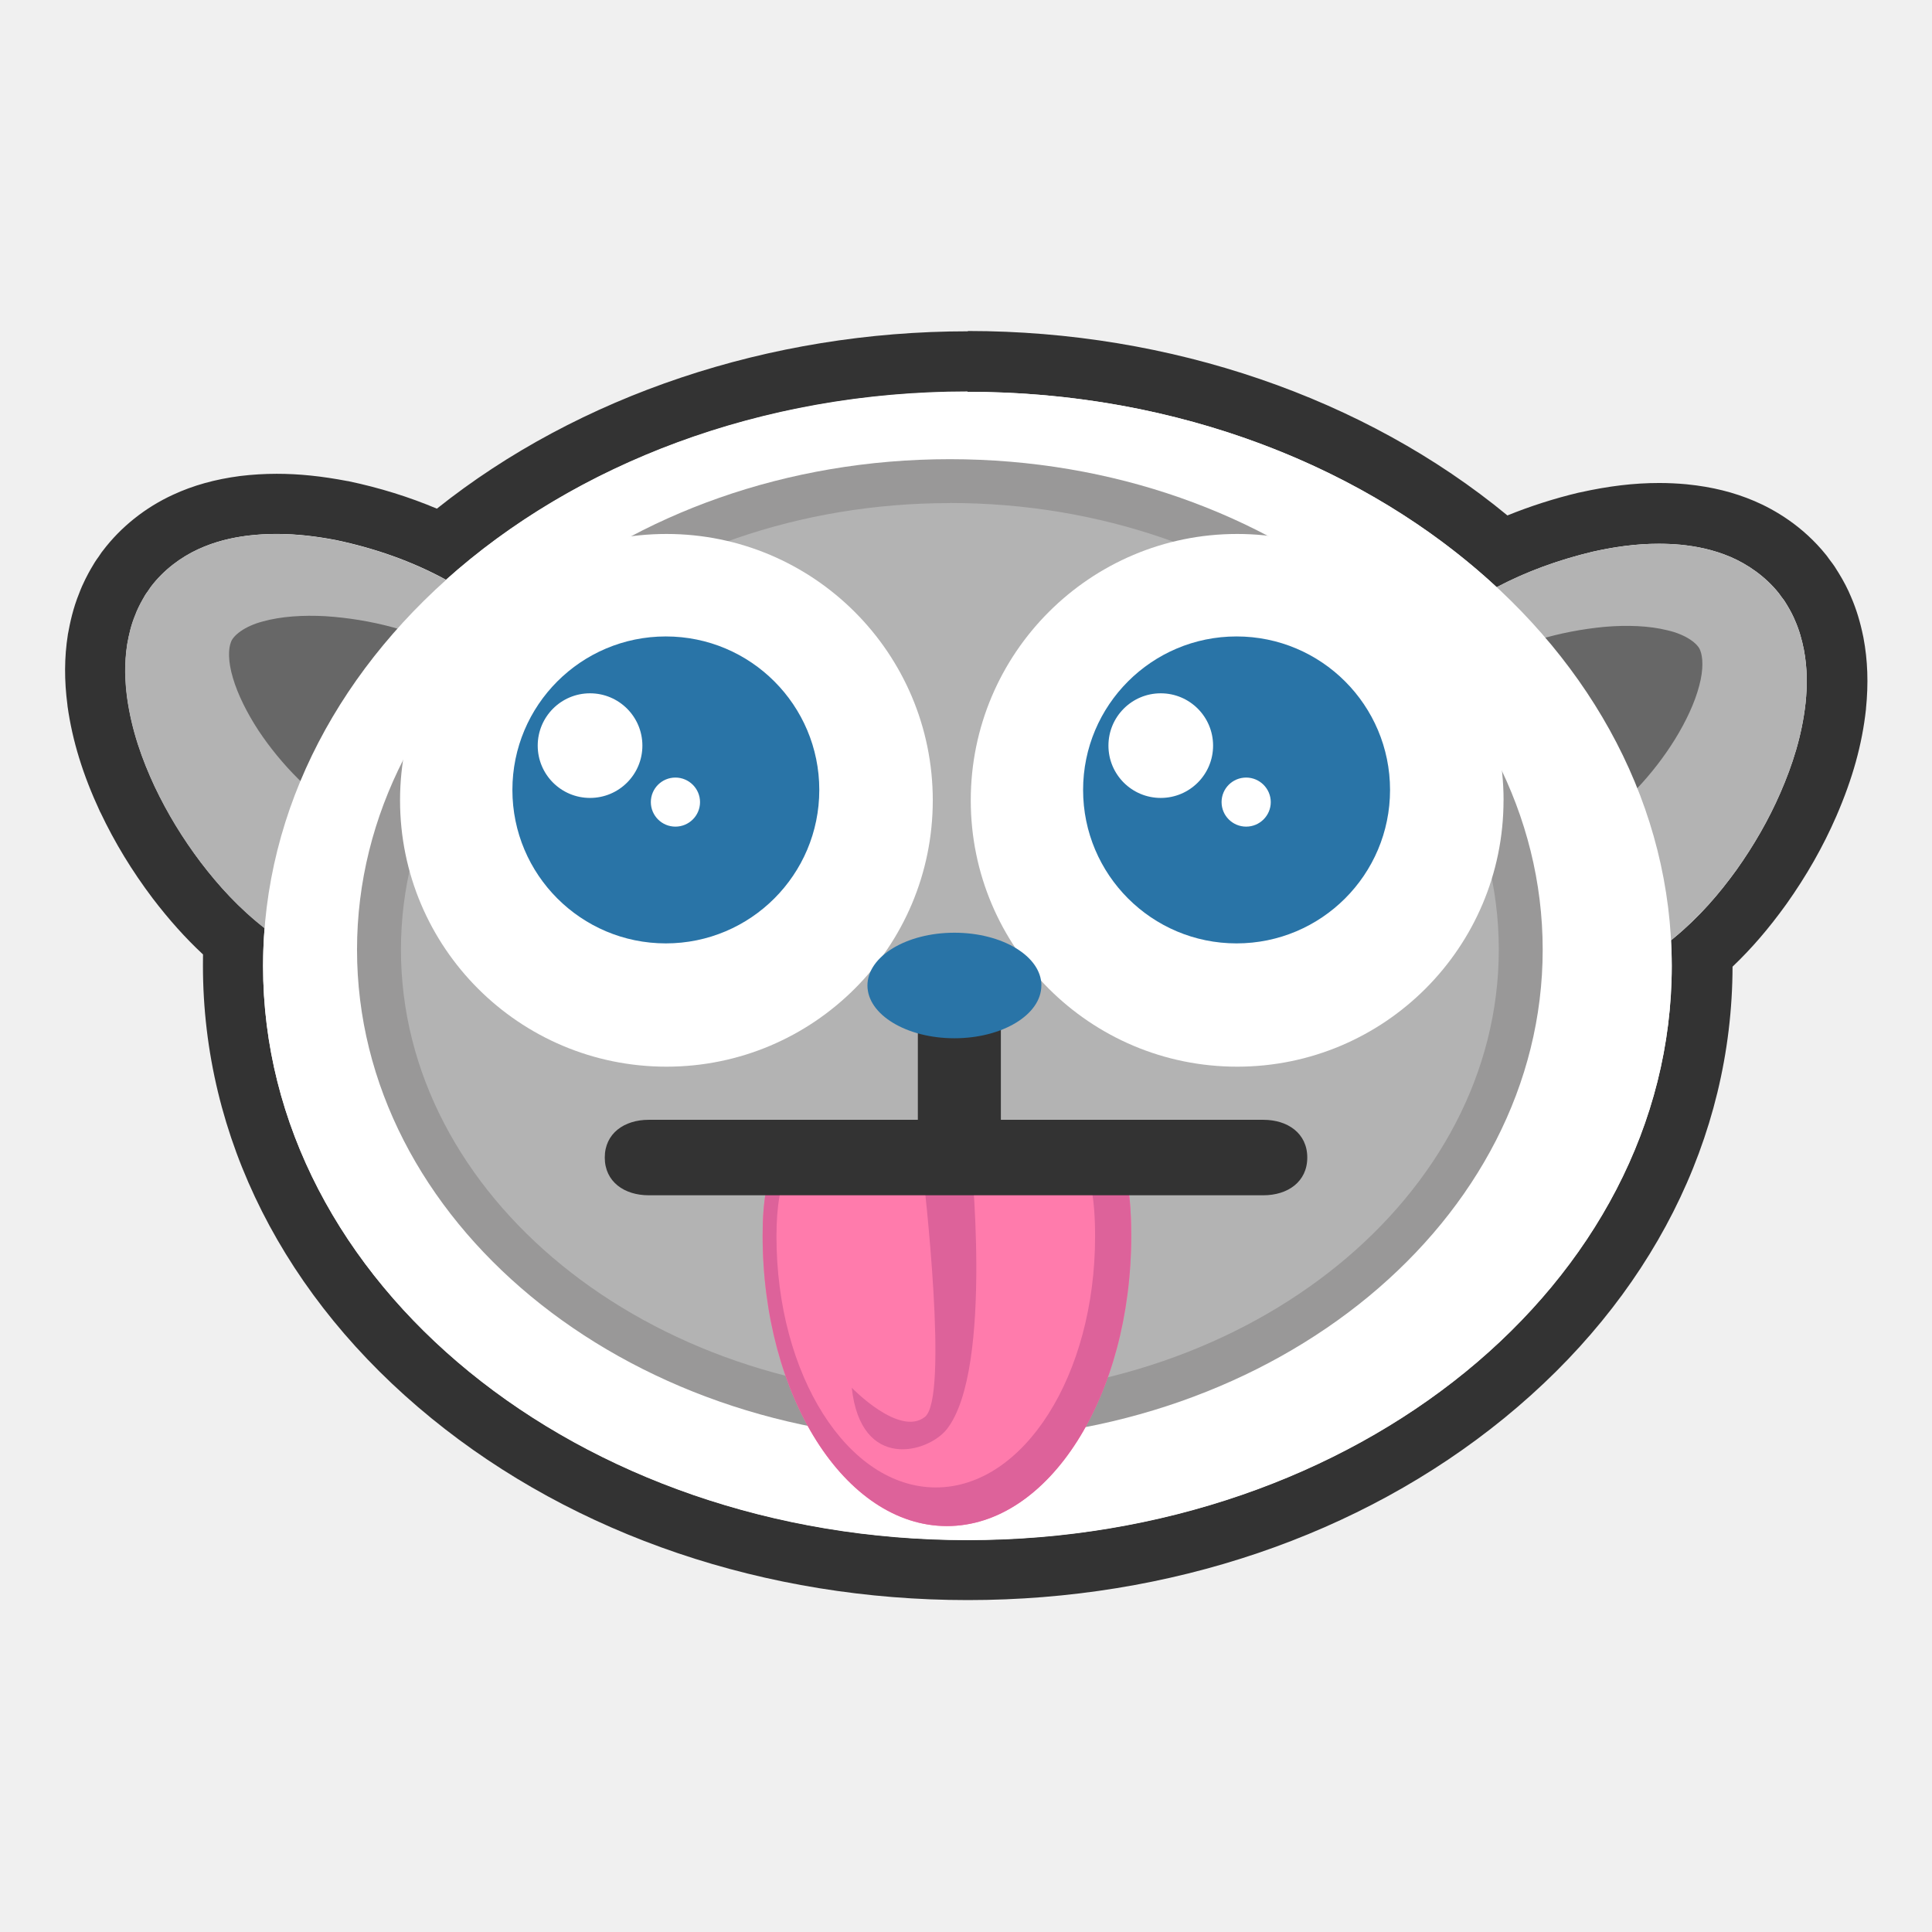
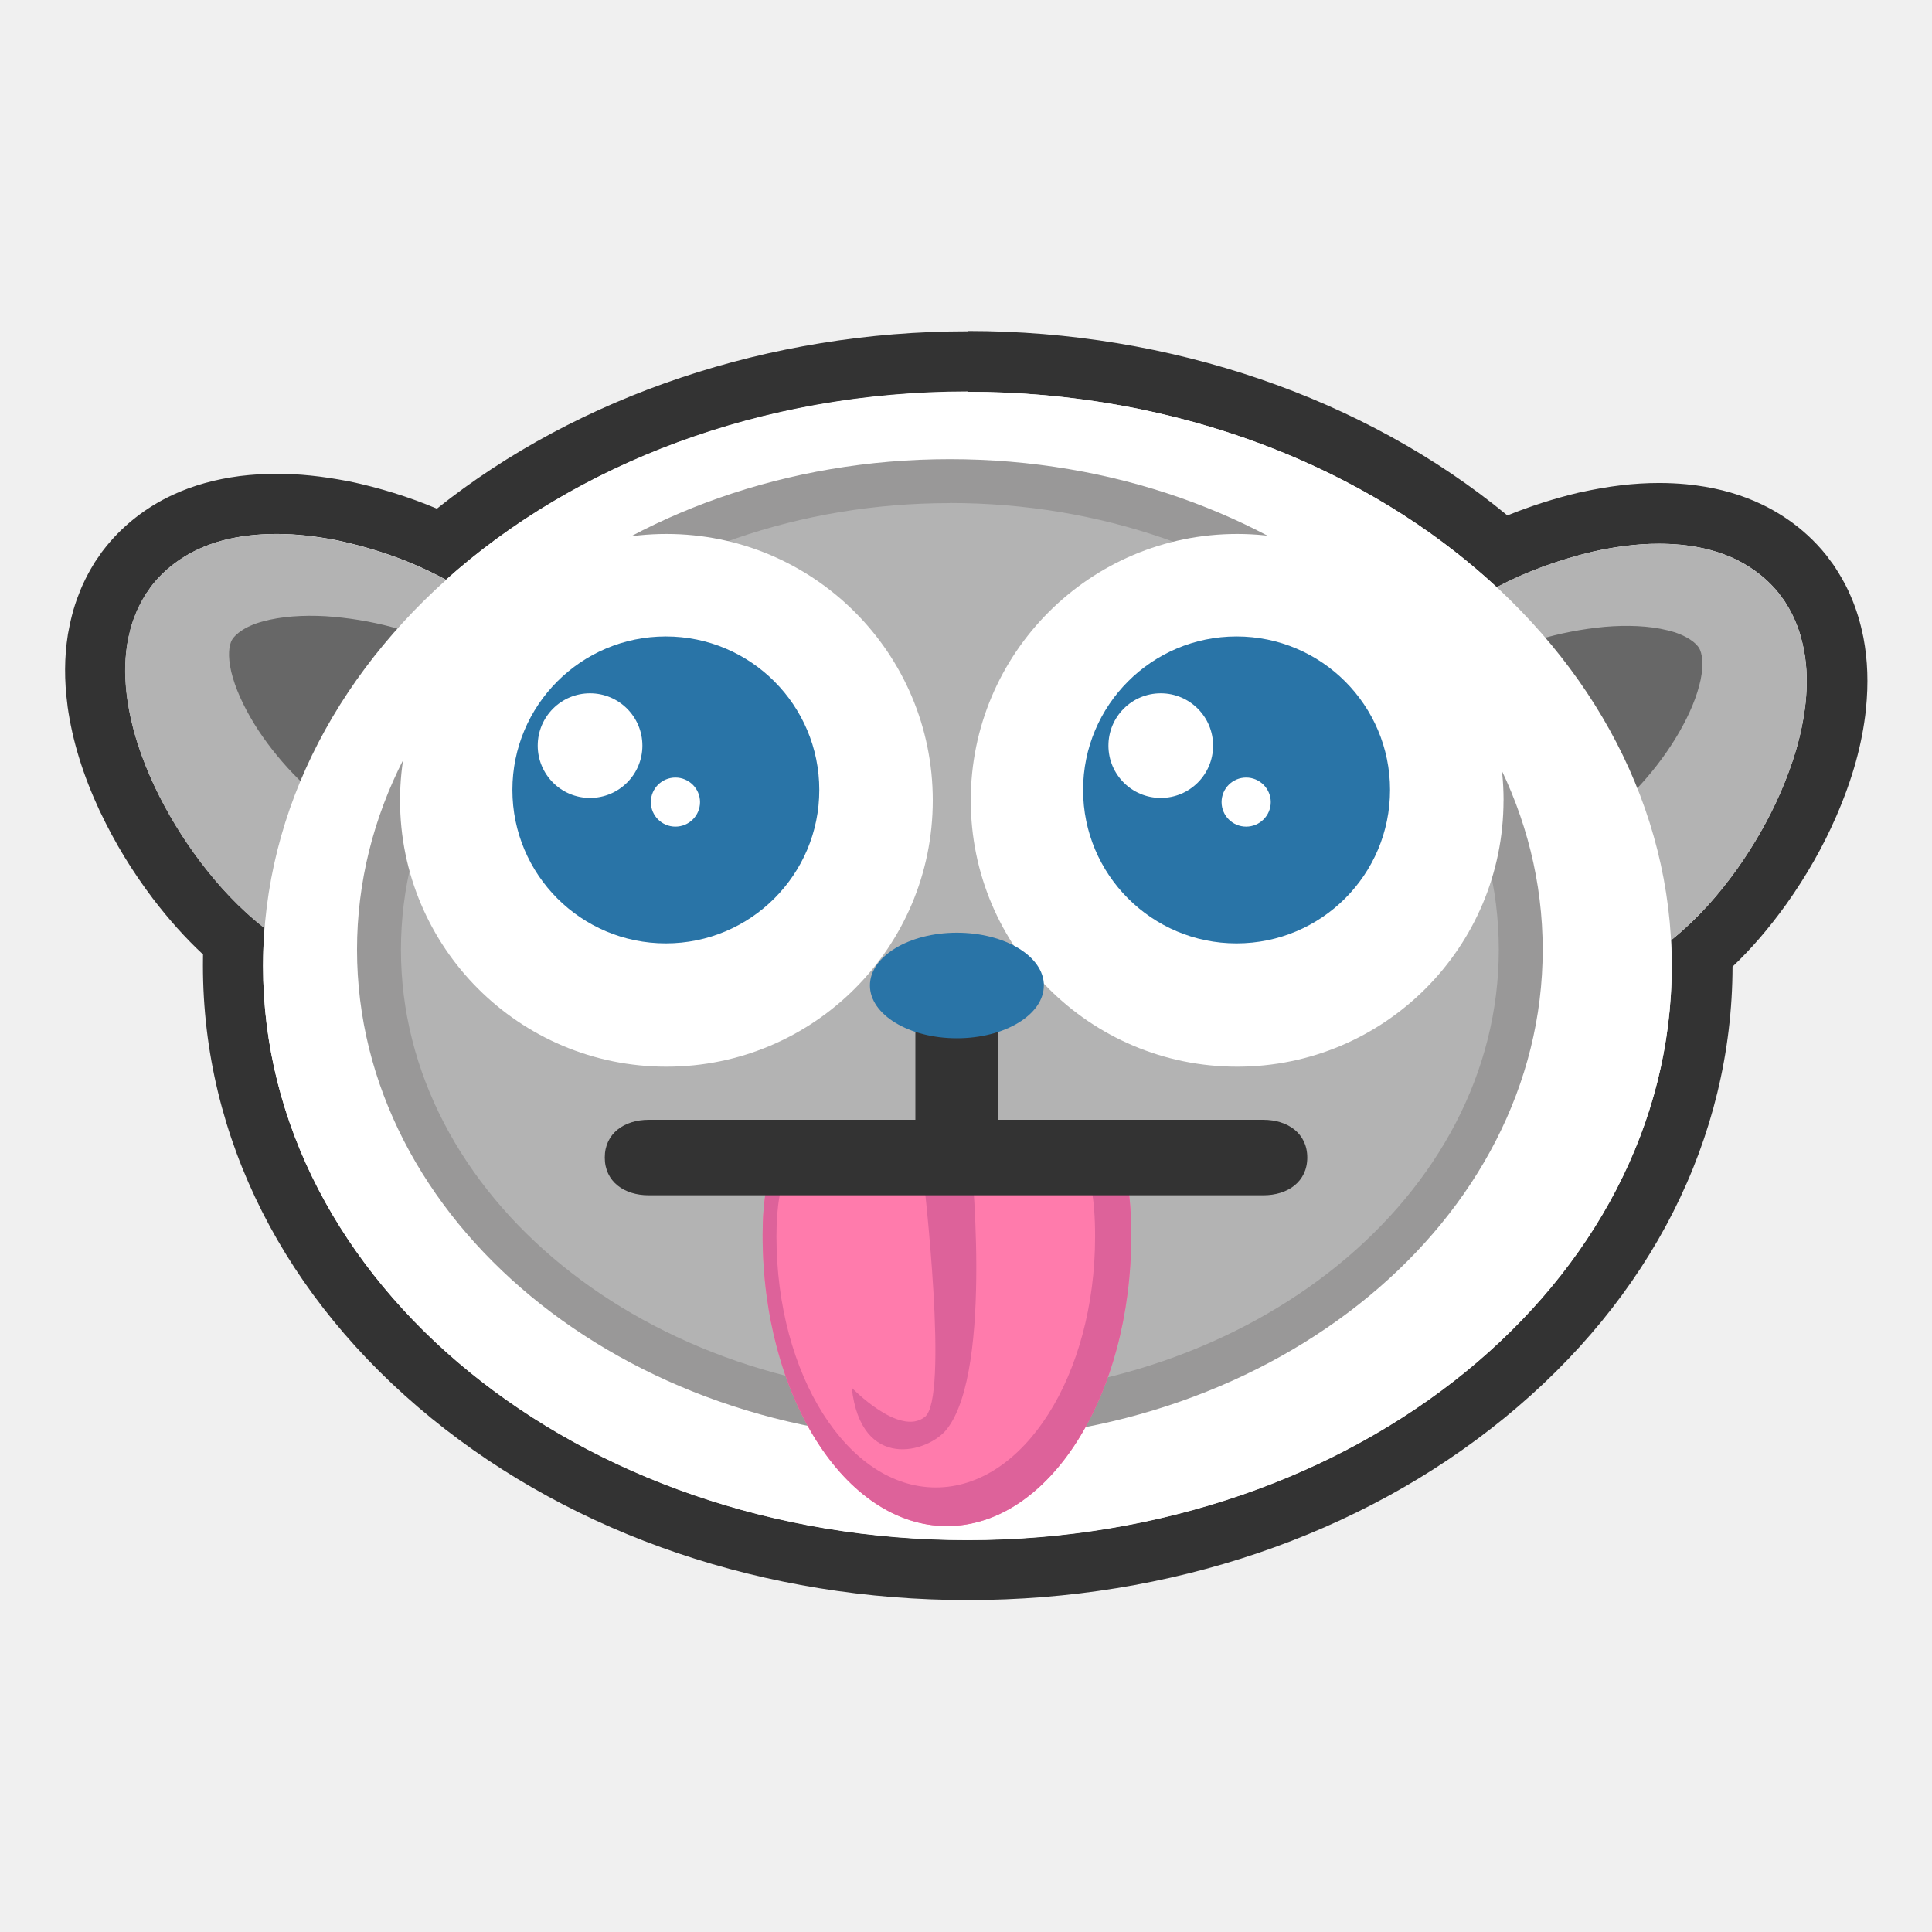
- <svg xmlns="http://www.w3.org/2000/svg" width="256" height="256" viewBox="0 0 256 256">
-   <path fill="#fff" d="M128.195 208.08c-53.672 0-97.338-35.925-97.338-80.083 0-1.04.027-2.11.082-3.203-2.67-2.29-5.09-4.902-7.53-8.09-2.61-3.455-4.74-6.964-6.54-10.746-2.15-4.608-3.42-8.718-4.01-12.96-.39-2.97-.38-5.66.03-8.255.23-1.32.58-2.956 1.28-4.68.29-.784.75-1.754 1.29-2.68.35-.624.51-.87.76-1.202.07-.09.16-.22.37-.54l.08-.12.09-.12c2.52-3.32 5.62-5.2 7.78-6.2 2.35-1.08 4.79-1.75 7.69-2.13 1.46-.17 2.92-.26 4.38-.26 2.7 0 5.43.28 8.6.89 4.77 1 9.2 2.48 13.24 4.4 18.26-15.39 43.49-24.17 69.71-24.17 26.81 0 52.44 9.12 70.79 25.11 3.43-1.58 7.16-2.86 11.1-3.8 3.59-.8 6.66-1.16 9.71-1.16 1.09 0 2.19.05 3.27.15 2.92.3 5.45.93 7.79 1.92 2.21.95 5.37 2.75 7.96 5.99l.09.11.08.12c.23.33.33.46.4.56.26.33.42.56.81 1.2.53.88 1.03 1.84 1.35 2.63.59 1.36 1.04 2.82 1.39 4.57.5 2.62.59 5.31.29 8.28-.47 4.29-1.63 8.44-3.64 13.08-1.65 3.79-3.69 7.37-6.22 10.93-2.54 3.54-5.07 6.38-7.88 8.86.01.54.02 1.06.02 1.58-.01 44.16-43.66 80.09-97.33 80.09zm83.778-120.877c2.246 3.12 4.23 6.357 5.937 9.694.23-.344.452-.69.666-1.036 1.297-2.09 2.26-4.2 2.71-5.93.24-.87.3-1.52.3-1.91-.307-.17-.81-.39-1.51-.55-1.298-.32-2.833-.48-4.515-.48-.82 0-1.68.04-2.56.12-.34.03-.68.07-1.02.11zm-177.624-.39c.01.39.09 1.023.34 1.87.51 1.74 1.53 3.828 2.89 5.9.37.57.77 1.137 1.2 1.698 1.88-3.59 4.08-7.06 6.59-10.39-.83-.1-1.67-.18-2.51-.24-.55-.03-1.14-.05-1.73-.05-2.01 0-3.82.21-5.23.6-.75.19-1.27.44-1.57.62z" />
-   <path fill="#333" d="M128.195 51.917c27.95 0 53.025 10.02 70.128 25.89 3.98-2.1 8.25-3.634 12.692-4.698 2.794-.63 5.69-1.06 8.782-1.06.95 0 1.917.04 2.905.13 2.1.21 4.316.65 6.588 1.61 2.256.97 4.604 2.56 6.408 4.81.713 1.02.5.59 1.068 1.53.455.74.855 1.52 1.088 2.1.563 1.27.906 2.55 1.164 3.82.48 2.52.455 4.87.23 7.08-.484 4.4-1.754 8.26-3.326 11.89-1.576 3.62-3.523 6.99-5.805 10.21-2.313 3.2-4.912 6.25-8.35 9.08l-.28.23c-.022.02-.047.03-.07.05.06 1.12.097 2.24.097 3.38 0 42.02-41.78 76.08-93.32 76.08-51.55 0-93.338-34.06-93.338-76.09 0-1.68.074-3.34.205-4.99-3.44-2.7-6.1-5.63-8.46-8.73-2.37-3.15-4.4-6.46-6.1-10.03-1.67-3.59-3.04-7.41-3.65-11.8-.28-2.2-.37-4.55.02-7.08.23-1.28.53-2.57 1.07-3.86.21-.58.6-1.38 1.03-2.14.53-.95.34-.52 1.02-1.56 1.74-2.3 4.04-3.96 6.27-4.99 2.25-1.04 4.44-1.53 6.53-1.8 1.32-.16 2.61-.23 3.86-.23 2.74 0 5.34.33 7.86.81 5.13 1.08 10.05 2.79 14.58 5.26 17.08-15.32 41.72-24.95 69.12-24.95m-88.39 51.57c3.05-7.29 7.41-14.08 12.85-20.18-3.12-.9-6.36-1.45-9.52-1.66-.67-.04-1.33-.06-1.99-.06-2.25 0-4.43.23-6.3.75-2.47.64-4 1.91-4.26 2.78-.31.83-.4 2.46.28 4.72.65 2.2 1.87 4.64 3.37 6.93 1.58 2.38 3.51 4.71 5.58 6.72m177.15.99c1.88-1.99 3.61-4.23 5.02-6.51 1.45-2.34 2.6-4.81 3.18-7.03.62-2.28.48-3.91.14-4.72-.28-.87-1.84-2.09-4.33-2.66-1.62-.4-3.47-.58-5.4-.58-.96 0-1.93.04-2.91.13-2.61.25-5.25.73-7.84 1.44 5.18 6.05 9.3 12.75 12.15 19.91M128.22 43.9c-26.23 0-51.54 8.51-70.33 23.5-3.67-1.55-7.59-2.77-11.723-3.64l-.076-.01-.07-.01c-3.42-.652-6.4-.96-9.35-.96-1.62 0-3.24.1-4.82.29l-.04.005-.03.004c-3.27.43-6.16 1.23-8.84 2.47-3.7 1.7-6.92 4.27-9.31 7.42l-.18.23-.16.24c-.13.2-.18.28-.23.34-.38.51-.62.9-1.04 1.63-.37.65-1.04 1.89-1.52 3.18-.83 2.04-1.22 3.92-1.48 5.34l-.02.09-.01.08c-.47 2.98-.49 6.04-.05 9.36v.06c.65 4.65 2.03 9.12 4.33 14.07l.01.02.02.02c1.91 4.03 4.18 7.76 6.94 11.42 2.18 2.85 4.35 5.27 6.66 7.42-.01.5-.01.99-.01 1.47 0 22.77 10.76 44.08 30.29 60 19.05 15.53 44.29 24.08 71.06 24.08s52-8.56 71.05-24.09c19.48-15.88 30.23-37.13 30.28-59.84 2.5-2.38 4.8-5.05 7.09-8.23l.01-.02.02-.02c2.69-3.79 4.86-7.6 6.62-11.64 2.18-5.03 3.43-9.54 3.94-14.21v-.06c.34-3.36.23-6.43-.33-9.39l-.01-.05-.01-.05c-.41-2.02-.93-3.72-1.63-5.33-.4-.98-.98-2.1-1.64-3.17-.42-.7-.67-1.07-1.05-1.56-.05-.06-.12-.15-.27-.36l-.16-.23-.17-.22c-3.11-3.88-6.88-6.03-9.49-7.15-2.74-1.17-5.65-1.89-8.93-2.22h-.04l-.04-.01c-1.19-.11-2.41-.17-3.62-.17-3.35 0-6.69.4-10.52 1.25l-.06.01-.06.01c-3.31.79-6.48 1.81-9.48 3.03-18.91-15.59-44.63-24.44-71.47-24.44z" />
-   <path fill="#676767" d="M62.518 83.466s-31.135-10.86-37.236-2c-6.092 8.856 7.293 30.078 17.736 37.27 0-.002-6.102-22.843 19.5-35.27z" />
-   <path fill="#B3B3B3" d="M60.49 86.543c-5.23-2.97-11.42-4.5-17.355-4.893-2.95-.164-5.88.02-8.29.69-2.474.64-3.997 1.908-4.257 2.78-.318.82-.404 2.457.275 4.715.648 2.2 1.87 4.637 3.367 6.932 3.008 4.55 7.348 8.946 11.41 11.2 4.467 2.48 6.066 8.105 3.588 12.565-2.484 4.46-8.11 6.064-12.564 3.584-.404-.225-.78-.47-1.135-.743l-.33-.254c-3.52-2.73-6.21-5.71-8.61-8.85-2.38-3.15-4.41-6.46-6.1-10.04-1.67-3.59-3.05-7.41-3.66-11.8-.29-2.2-.38-4.55.02-7.08.23-1.28.52-2.57 1.06-3.86.21-.59.59-1.39 1.03-2.14.53-.95.34-.52 1.02-1.57 1.74-2.3 4.03-3.96 6.27-4.99 2.24-1.03 4.44-1.53 6.53-1.8 4.19-.51 8.03-.12 11.71.58 7.27 1.53 14.13 4.3 20.06 8.78 1.62 1.23 1.94 3.55.71 5.18-1.14 1.5-3.19 1.88-4.78.98z" />
-   <path fill="#676767" d="M193.332 85.473c-11.566-5.203 30.813-11.742 37.162-3.058 6.348 8.68-3.924 27.013-14.154 34.495 0 0 2.943-19.746-23.008-31.437z" />
-   <path fill="#B3B3B3" d="M191.21 82.455c5.792-4.65 12.573-7.613 19.806-9.345 3.652-.813 7.482-1.307 11.688-.927 2.1.214 4.316.65 6.588 1.614 2.256.97 4.604 2.56 6.408 4.81.713 1.026.5.597 1.068 1.536.455.744.855 1.524 1.088 2.106.563 1.27.906 2.55 1.164 3.82.48 2.51.455 4.87.23 7.07-.484 4.4-1.754 8.26-3.326 11.89-1.576 3.62-3.523 6.99-5.805 10.2-2.32 3.21-4.92 6.25-8.35 9.08l-.28.23c-3.94 3.24-9.76 2.67-13.01-1.27-3.24-3.94-2.67-9.77 1.27-13 .36-.3.77-.58 1.15-.82 4-2.37 8.21-6.89 11.07-11.53 1.44-2.34 2.6-4.81 3.18-7.03.62-2.27.47-3.9.14-4.71-.29-.87-1.85-2.09-4.34-2.66-2.43-.61-5.37-.71-8.31-.46-5.92.56-12.06 2.27-17.21 5.39-1.75 1.06-4.02.5-5.08-1.24-.97-1.61-.58-3.66.84-4.8z" />
-   <path fill="#fff" d="M221.516 127.997c0 42.022-41.78 76.083-93.32 76.083-51.55 0-93.338-34.06-93.338-76.083 0-42.018 41.787-76.08 93.338-76.08 51.54 0 93.32 34.062 93.32 76.08z" />
-   <path fill="#B3B3B3" d="M201.506 125.84c0 34.276-33.867 62.074-75.648 62.074-41.768 0-75.637-27.798-75.637-62.075 0-34.29 33.87-62.09 75.64-62.09 41.78 0 75.65 27.8 75.65 62.08z" />
-   <path fill="#999898" d="M125.857 190.82c-43.31 0-78.55-29.152-78.55-64.98 0-35.838 35.24-64.996 78.55-64.996 43.32 0 78.557 29.158 78.557 64.995 0 35.82-35.236 64.98-78.557 64.98zm0-124.158c-40.105 0-72.73 26.546-72.73 59.177 0 32.62 32.625 59.16 72.73 59.16 40.11 0 72.74-26.54 72.74-59.17s-32.627-59.18-72.74-59.18z" />
-   <path fill="#fff" d="M123.598 106.047c0 19.492-15.797 35.293-35.293 35.293-19.502 0-35.297-15.8-35.297-35.293 0-19.49 15.795-35.295 35.297-35.295 19.496 0 35.293 15.804 35.293 35.295z" />
-   <path fill="#2974A7" d="M108.56 104.672c0 11.225-9.1 20.332-20.335 20.332-11.232 0-20.33-9.107-20.33-20.332 0-11.232 9.098-20.34 20.33-20.34 11.236 0 20.336 9.107 20.336 20.34z" />
-   <path fill="#fff" d="M85.12 98.8c0 3.827-3.105 6.93-6.94 6.93-3.83 0-6.93-3.103-6.93-6.93 0-3.827 3.1-6.933 6.93-6.933 3.836 0 6.94 3.106 6.94 6.932zm7.638 7.48c0 1.8-1.467 3.253-3.262 3.253-1.797 0-3.256-1.453-3.256-3.252 0-1.8 1.46-3.25 3.256-3.25 1.795 0 3.262 1.46 3.262 3.26zm106.467-.233c0 19.492-15.803 35.293-35.3 35.293-19.5 0-35.294-15.8-35.294-35.293 0-19.49 15.8-35.295 35.3-35.295 19.5 0 35.3 15.804 35.3 35.295z" />
-   <path fill="#2974A7" d="M184.188 104.672c0 11.225-9.102 20.332-20.342 20.332-11.23 0-20.33-9.107-20.33-20.332 0-11.232 9.102-20.34 20.33-20.34 11.24 0 20.342 9.107 20.342 20.34z" />
-   <path fill="#fff" d="M160.74 98.8c0 3.827-3.102 6.93-6.936 6.93-3.83 0-6.93-3.103-6.93-6.93 0-3.827 3.1-6.933 6.93-6.933 3.835 0 6.936 3.106 6.936 6.932zm7.643 7.48c0 1.8-1.47 3.253-3.26 3.253-1.797 0-3.258-1.453-3.258-3.252 0-1.8 1.46-3.25 3.258-3.25 1.79 0 3.26 1.46 3.26 3.26z" />
-   <path fill="#333" d="M127.12 170.535c-3.212 0-5.5-2.602-5.5-5.816v-34.91c0-3.22 2.288-5.82 5.5-5.82 3.216 0 5.5 2.6 5.5 5.81v34.9c0 3.21-2.284 5.81-5.5 5.81z" />
-   <path fill="#2974A7" d="M137.984 130.582c0 3.862-5.158 6.993-11.523 6.993-6.35 0-11.52-3.13-11.52-6.993 0-3.863 5.17-6.992 11.52-6.992 6.37 0 11.53 3.13 11.53 6.992z" />
-   <path fill="#FF7BAC" d="M149.895 163.724c0 21.26-10.93 38.49-24.422 38.49-13.49 0-24.42-17.23-24.42-38.49s12.465-9.622 25.955-9.622c13.494 0 22.887-11.637 22.887 9.622z" />
-   <path fill="#DD629A" d="M138.205 152.07c4.316-.367 6.9 1.47 6.9 11.76 0 18.373-9.44 33.264-21.102 33.264-11.672 0-21.117-14.89-21.117-33.263 0-16.73 8.85-11.13 19.242-9.99.424 3.59 3.598 31.41.424 33.91-3.39 2.67-9.69-3.87-9.69-3.87 1.216 11.15 10.155 8.62 12.61 5.48 6.262-8.02 3.094-36.96 3.094-36.96h-.12c3.606 0 6.9-.32 9.76-1.13-3.048.27-6.972 2.03-11.462 2.3-2.572-.14-4.662-.31-4.662-.31s.018.24.02.32c-11.456-1.91-21.05-8.53-21.05 10.12 0 21.26 10.93 38.51 24.42 38.51 13.492 0 24.422-17.21 24.422-38.46 0-14.67-4.472-13.66-11.69-11.64z" />
-   <path fill="#333" d="M167.393 158.38H85.95c-3.214 0-5.815-1.782-5.815-5 0-3.215 2.602-5 5.816-5h81.45c3.22 0 5.82 1.785 5.82 5 0 3.218-2.6 5-5.81 5z" />
+ <svg xmlns="http://www.w3.org/2000/svg" version="1.1" id="Layer_1" x="0px" y="0px" width="256px" height="256px" viewBox="0 0 256 256" enable-background="new 0 0 256 256" xml:space="preserve">
+   <path fill="#FFFFFF" d="M128.195,208.08c-53.672,0-97.338-35.925-97.338-80.083c0-1.04,0.027-2.11,0.082-3.203  c-2.67-2.29-5.09-4.902-7.53-8.09c-2.61-3.455-4.74-6.964-6.54-10.746c-2.15-4.608-3.42-8.718-4.01-12.96  c-0.39-2.97-0.38-5.66,0.03-8.255c0.23-1.32,0.58-2.956,1.28-4.68c0.29-0.784,0.75-1.754,1.29-2.68c0.35-0.624,0.51-0.87,0.76-1.202  c0.07-0.09,0.16-0.22,0.37-0.54l0.08-0.12l0.09-0.12c2.52-3.32,5.62-5.2,7.78-6.2c2.35-1.08,4.79-1.75,7.69-2.13  c1.46-0.17,2.92-0.26,4.38-0.26c2.7,0,5.43,0.28,8.6,0.89c4.77,1,9.2,2.48,13.24,4.4c18.26-15.39,43.49-24.17,69.71-24.17  c26.81,0,52.44,9.12,70.79,25.11c3.43-1.58,7.16-2.86,11.1-3.8c3.59-0.8,6.66-1.16,9.71-1.16c1.091,0,2.19,0.05,3.271,0.15  c2.92,0.3,5.449,0.93,7.789,1.92c2.211,0.95,5.371,2.75,7.961,5.99l0.09,0.11l0.08,0.12c0.23,0.33,0.33,0.46,0.4,0.56  c0.26,0.33,0.42,0.56,0.81,1.2c0.53,0.88,1.03,1.84,1.35,2.63c0.591,1.36,1.04,2.82,1.39,4.57c0.5,2.62,0.591,5.31,0.291,8.28  c-0.471,4.29-1.631,8.44-3.641,13.08c-1.65,3.79-3.689,7.37-6.22,10.93c-2.54,3.54-5.07,6.38-7.88,8.86  c0.01,0.54,0.02,1.06,0.02,1.58c-0.01,44.16-43.66,80.089-97.33,80.089L128.195,208.08z M211.973,87.203  c2.246,3.12,4.23,6.357,5.938,9.694c0.23-0.344,0.451-0.69,0.666-1.036c1.297-2.09,2.26-4.2,2.71-5.93c0.239-0.87,0.3-1.52,0.3-1.91  c-0.307-0.17-0.811-0.39-1.51-0.55c-1.299-0.32-2.833-0.48-4.516-0.48c-0.819,0-1.68,0.04-2.56,0.12  c-0.34,0.03-0.68,0.07-1.021,0.11L211.973,87.203z M34.349,86.813c0.01,0.39,0.09,1.023,0.34,1.87c0.51,1.74,1.53,3.828,2.89,5.9  c0.37,0.57,0.77,1.137,1.2,1.698c1.88-3.59,4.08-7.06,6.59-10.39c-0.83-0.1-1.67-0.18-2.51-0.24c-0.55-0.03-1.14-0.05-1.73-0.05  c-2.01,0-3.82,0.21-5.23,0.6c-0.75,0.19-1.27,0.44-1.57,0.62L34.349,86.813z" />
+   <path fill="#333333" d="M128.195,51.917c27.95,0,53.025,10.02,70.128,25.89c3.979-2.1,8.25-3.634,12.692-4.698  c2.793-0.63,5.689-1.06,8.781-1.06c0.95,0,1.917,0.04,2.905,0.13c2.1,0.21,4.315,0.65,6.588,1.61c2.256,0.97,4.604,2.56,6.408,4.81  c0.713,1.02,0.5,0.59,1.067,1.53c0.455,0.74,0.855,1.52,1.088,2.1c0.563,1.27,0.906,2.55,1.164,3.82c0.48,2.52,0.455,4.87,0.23,7.08  c-0.484,4.4-1.754,8.26-3.326,11.89c-1.576,3.62-3.523,6.99-5.805,10.21c-2.313,3.2-4.912,6.25-8.35,9.08l-0.281,0.23  c-0.021,0.02-0.047,0.03-0.069,0.05c0.06,1.12,0.097,2.24,0.097,3.38c0,42.021-41.779,76.08-93.32,76.08  c-51.55,0-93.338-34.06-93.338-76.09c0-1.68,0.074-3.34,0.205-4.99c-3.44-2.7-6.1-5.63-8.46-8.729c-2.37-3.15-4.4-6.46-6.1-10.03  c-1.67-3.59-3.04-7.41-3.65-11.8c-0.28-2.2-0.37-4.55,0.02-7.08c0.23-1.28,0.53-2.57,1.07-3.86c0.21-0.58,0.6-1.38,1.03-2.14  c0.53-0.95,0.34-0.52,1.021-1.56c1.74-2.3,4.04-3.96,6.27-4.99c2.25-1.04,4.44-1.53,6.53-1.8c1.32-0.16,2.61-0.23,3.86-0.23  c2.74,0,5.34,0.33,7.86,0.81c5.13,1.08,10.05,2.79,14.58,5.26c17.08-15.32,41.72-24.95,69.12-24.95 M39.821,103.439  c3.05-7.29,7.41-14.08,12.85-20.18c-3.12-0.9-6.36-1.45-9.52-1.66c-0.67-0.04-1.33-0.06-1.99-0.06c-2.25,0-4.43,0.23-6.3,0.75  c-2.47,0.64-4,1.91-4.26,2.78c-0.31,0.83-0.4,2.46,0.28,4.72c0.65,2.2,1.87,4.64,3.37,6.93c1.58,2.38,3.51,4.71,5.58,6.72   M216.98,104.429c1.881-1.99,3.61-4.23,5.021-6.51c1.45-2.34,2.601-4.81,3.181-7.03c0.619-2.28,0.479-3.91,0.139-4.72  c-0.279-0.87-1.84-2.09-4.329-2.66c-1.62-0.4-3.47-0.58-5.4-0.58c-0.96,0-1.93,0.04-2.909,0.13c-2.611,0.25-5.25,0.73-7.841,1.44  c5.181,6.05,9.3,12.75,12.15,19.91 M128.22,43.9c-26.229,0-51.54,8.51-70.33,23.5c-3.67-1.55-7.59-2.77-11.723-3.64l-0.076-0.01  l-0.07-0.01c-3.42-0.652-6.4-0.96-9.35-0.96c-1.62,0-3.24,0.1-4.82,0.29l-0.04,0.005l-0.03,0.004c-3.271,0.43-6.16,1.23-8.84,2.47  c-3.7,1.7-6.92,4.27-9.31,7.42l-0.18,0.23l-0.16,0.24c-0.13,0.2-0.18,0.28-0.23,0.34c-0.38,0.51-0.62,0.9-1.04,1.63  c-0.37,0.65-1.04,1.89-1.52,3.18c-0.83,2.04-1.22,3.92-1.48,5.34l-0.02,0.09l-0.01,0.08c-0.47,2.98-0.49,6.04-0.05,9.36v0.06  c0.65,4.65,2.03,9.12,4.33,14.07l0.01,0.02l0.02,0.02c1.91,4.03,4.18,7.76,6.94,11.42c2.18,2.85,4.35,5.27,6.66,7.42  c-0.01,0.5-0.01,0.99-0.01,1.47c0,22.77,10.76,44.081,30.29,60c19.05,15.529,44.29,24.08,71.06,24.08c26.77,0,52-8.561,71.05-24.09  c19.48-15.881,30.23-37.131,30.279-59.841c2.5-2.38,4.801-5.05,7.091-8.23l0.01-0.02l0.021-0.02c2.689-3.79,4.859-7.6,6.619-11.64  c2.181-5.03,3.431-9.54,3.94-14.21v-0.06c0.34-3.36,0.229-6.43-0.33-9.39l-0.01-0.05l-0.011-0.05c-0.409-2.02-0.93-3.72-1.629-5.33  c-0.4-0.98-0.98-2.1-1.641-3.17c-0.42-0.7-0.67-1.07-1.05-1.56c-0.05-0.06-0.12-0.15-0.271-0.36l-0.16-0.23l-0.17-0.22  c-3.109-3.88-6.879-6.03-9.489-7.15c-2.74-1.17-5.65-1.89-8.931-2.22h-0.039l-0.041-0.01c-1.189-0.11-2.41-0.17-3.619-0.17  c-3.351,0-6.69,0.4-10.521,1.25l-0.06,0.01l-0.061,0.01c-3.31,0.79-6.479,1.81-9.479,3.03c-18.91-15.59-44.63-24.44-71.47-24.44  L128.22,43.9z" />
+   <path fill="#676767" d="M62.518,83.466c0,0-31.135-10.86-37.236-2c-6.092,8.856,7.293,30.078,17.736,37.27  C43.018,118.734,36.916,95.893,62.518,83.466z" />
+   <path fill="#B3B3B3" d="M60.49,86.543c-5.23-2.97-11.42-4.5-17.355-4.893c-2.95-0.164-5.88,0.02-8.29,0.69  c-2.474,0.64-3.997,1.908-4.257,2.78c-0.318,0.82-0.404,2.457,0.275,4.715c0.648,2.2,1.87,4.637,3.367,6.932  c3.008,4.55,7.348,8.946,11.41,11.2c4.467,2.48,6.066,8.105,3.588,12.565c-2.484,4.46-8.11,6.064-12.564,3.584  c-0.404-0.225-0.78-0.47-1.135-0.743l-0.33-0.254c-3.52-2.73-6.21-5.71-8.61-8.85c-2.38-3.15-4.41-6.46-6.1-10.04  c-1.67-3.59-3.05-7.41-3.66-11.8c-0.29-2.2-0.38-4.55,0.02-7.08c0.23-1.28,0.52-2.57,1.06-3.86c0.21-0.59,0.59-1.39,1.03-2.14  c0.53-0.95,0.34-0.52,1.02-1.57c1.74-2.3,4.03-3.96,6.27-4.99c2.24-1.03,4.44-1.53,6.53-1.8c4.19-0.51,8.03-0.12,11.71,0.58  c7.271,1.53,14.13,4.3,20.06,8.78c1.62,1.23,1.94,3.55,0.71,5.18c-1.14,1.5-3.19,1.88-4.78,0.98L60.49,86.543z" />
+   <path fill="#676767" d="M193.332,85.473c-11.566-5.203,30.813-11.742,37.162-3.058c6.348,8.68-3.924,27.013-14.154,34.495  C216.34,116.91,219.283,97.164,193.332,85.473z" />
+   <path fill="#B3B3B3" d="M191.21,82.455c5.792-4.65,12.573-7.613,19.806-9.345c3.652-0.813,7.482-1.307,11.688-0.927  c2.101,0.214,4.315,0.65,6.588,1.614c2.256,0.97,4.604,2.56,6.408,4.81c0.713,1.026,0.5,0.597,1.067,1.536  c0.455,0.744,0.855,1.524,1.088,2.106c0.563,1.27,0.906,2.55,1.164,3.82c0.48,2.51,0.455,4.87,0.23,7.07  c-0.484,4.4-1.754,8.26-3.326,11.89c-1.576,3.62-3.523,6.99-5.805,10.2c-2.32,3.21-4.92,6.25-8.35,9.08l-0.28,0.23  c-3.94,3.24-9.761,2.67-13.011-1.27c-3.239-3.94-2.67-9.77,1.271-13c0.36-0.3,0.771-0.58,1.149-0.82c4-2.37,8.211-6.89,11.07-11.53  c1.44-2.34,2.6-4.81,3.18-7.03c0.621-2.27,0.471-3.9,0.141-4.71c-0.29-0.87-1.85-2.09-4.34-2.66c-2.43-0.61-5.37-0.71-8.311-0.46  c-5.92,0.56-12.06,2.27-17.21,5.39c-1.75,1.06-4.02,0.5-5.079-1.24c-0.971-1.61-0.58-3.66,0.84-4.8L191.21,82.455z" />
+   <path fill="#FFFFFF" d="M221.516,127.997c0,42.022-41.779,76.083-93.319,76.083c-51.55,0-93.338-34.061-93.338-76.083  c0-42.018,41.787-76.08,93.338-76.08C179.736,51.917,221.516,85.979,221.516,127.997z" />
+   <path fill="#B3B3B3" d="M201.506,125.84c0,34.276-33.867,62.074-75.648,62.074c-41.768,0-75.637-27.798-75.637-62.075  c0-34.29,33.87-62.09,75.64-62.09c41.78,0,75.65,27.8,75.65,62.08L201.506,125.84z" />
+   <path fill="#999898" d="M125.857,190.82c-43.31,0-78.55-29.152-78.55-64.98c0-35.838,35.24-64.996,78.55-64.996  c43.32,0,78.557,29.158,78.557,64.995c0,35.82-35.236,64.979-78.557,64.979V190.82z M125.857,66.662  c-40.105,0-72.73,26.546-72.73,59.177c0,32.62,32.625,59.16,72.73,59.16c40.11,0,72.741-26.54,72.741-59.17  s-32.628-59.18-72.741-59.18V66.662z" />
+   <path fill="#FFFFFF" d="M123.598,106.047c0,19.492-15.797,35.293-35.293,35.293c-19.502,0-35.297-15.8-35.297-35.293  c0-19.49,15.795-35.295,35.297-35.295C107.801,70.752,123.598,86.556,123.598,106.047z" />
+   <path fill="#2974A7" d="M108.56,104.672c0,11.225-9.1,20.332-20.335,20.332c-11.232,0-20.33-9.107-20.33-20.332  c0-11.232,9.098-20.34,20.33-20.34C99.461,84.332,108.561,93.439,108.56,104.672L108.56,104.672z" />
+   <path fill="#FFFFFF" d="M85.12,98.8c0,3.827-3.105,6.93-6.94,6.93c-3.83,0-6.93-3.103-6.93-6.93c0-3.827,3.1-6.933,6.93-6.933  C82.016,91.867,85.12,94.973,85.12,98.8L85.12,98.8z M92.758,106.28c0,1.8-1.467,3.253-3.262,3.253  c-1.797,0-3.256-1.453-3.256-3.252c0-1.8,1.46-3.25,3.256-3.25c1.795,0,3.262,1.46,3.262,3.26V106.28z M199.225,106.047  c0,19.492-15.803,35.293-35.3,35.293c-19.5,0-35.294-15.8-35.294-35.293c0-19.49,15.801-35.295,35.301-35.295  s35.299,15.804,35.299,35.295H199.225z" />
+   <path fill="#2974A7" d="M184.188,104.672c0,11.225-9.102,20.332-20.342,20.332c-11.229,0-20.33-9.107-20.33-20.332  c0-11.232,9.103-20.34,20.33-20.34C175.086,84.332,184.188,93.439,184.188,104.672z" />
+   <path fill="#FFFFFF" d="M160.74,98.8c0,3.827-3.102,6.93-6.936,6.93c-3.83,0-6.931-3.103-6.931-6.93  c0-3.827,3.101-6.933,6.931-6.933C157.639,91.867,160.74,94.973,160.74,98.8L160.74,98.8z M168.383,106.28  c0,1.8-1.47,3.253-3.26,3.253c-1.797,0-3.258-1.453-3.258-3.252c0-1.8,1.46-3.25,3.258-3.25c1.79,0,3.26,1.46,3.26,3.26V106.28z" />
+   <path fill="#333333" d="M126.793,170.535c-3.212,0-5.5-2.602-5.5-5.816v-34.91c0-3.22,2.288-5.819,5.5-5.819  c3.216,0,5.5,2.6,5.5,5.81v34.9c0,3.21-2.284,5.81-5.5,5.81V170.535z" />
+   <path fill="#2974A7" d="M138.312,130.582c0,3.861-5.158,6.993-11.523,6.993c-6.35,0-11.52-3.13-11.52-6.993s5.17-6.992,11.52-6.992  c6.37,0,11.53,3.13,11.53,6.992H138.312z" />
+   <path fill="#FF7BAC" d="M149.895,163.725c0,21.26-10.93,38.489-24.421,38.489c-13.49,0-24.42-17.229-24.42-38.489  c0-21.261,12.465-9.623,25.955-9.623C140.502,154.102,149.895,142.465,149.895,163.725z" />
+   <path fill="#DD629A" d="M138.205,152.07c4.316-0.367,6.9,1.47,6.9,11.76c0,18.373-9.44,33.264-21.103,33.264  c-11.672,0-21.117-14.89-21.117-33.263c0-16.729,8.85-11.13,19.242-9.99c0.424,3.591,3.598,31.41,0.424,33.91  c-3.39,2.67-9.69-3.87-9.69-3.87c1.216,11.15,10.155,8.62,12.61,5.48c6.262-8.021,3.094-36.961,3.094-36.961h-0.12  c3.605,0,6.899-0.319,9.76-1.129c-3.048,0.27-6.972,2.029-11.462,2.299c-2.572-0.139-4.662-0.31-4.662-0.31s0.018,0.24,0.02,0.32  c-11.456-1.91-21.05-8.53-21.05,10.12c0,21.26,10.93,38.51,24.42,38.51c13.492,0,24.422-17.21,24.422-38.46  c0-14.67-4.473-13.66-11.69-11.64L138.205,152.07z" />
+   <path fill="#333333" d="M167.393,158.38H85.95c-3.214,0-5.815-1.782-5.815-5c0-3.215,2.602-5,5.816-5H167.4  c3.221,0,5.82,1.785,5.82,5c0,3.218-2.6,5-5.81,5H167.393z" />
</svg>
